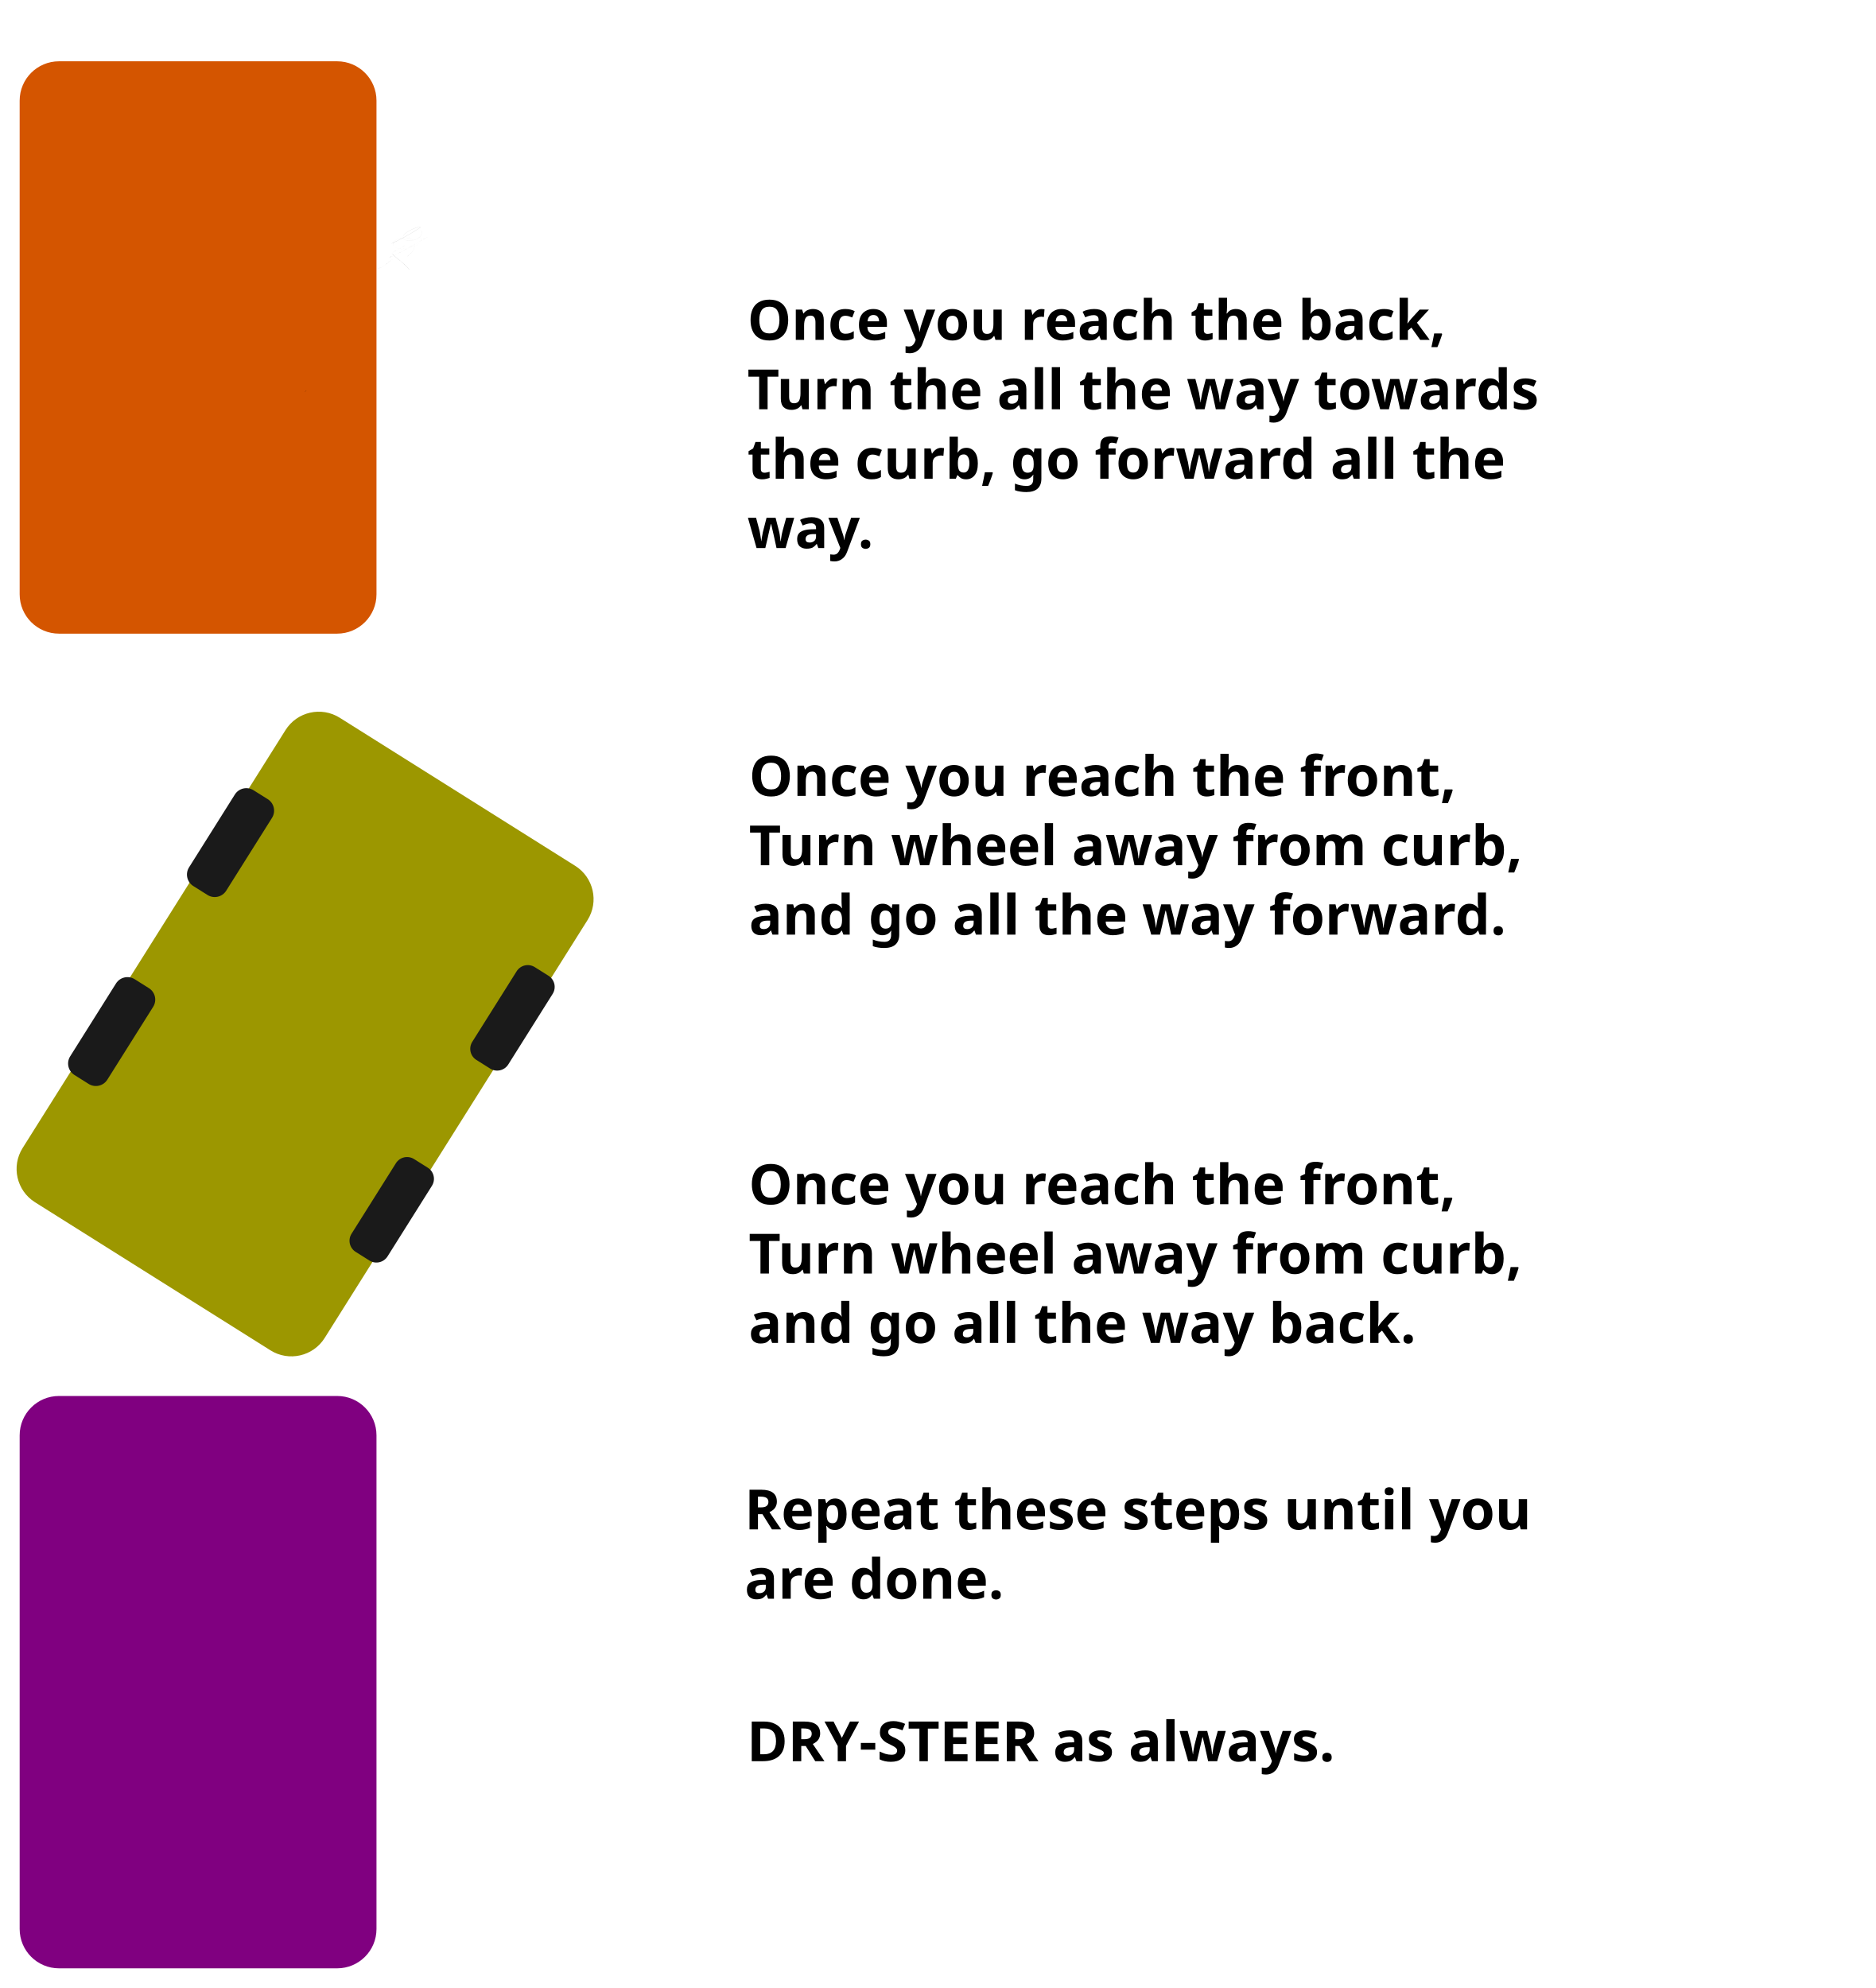
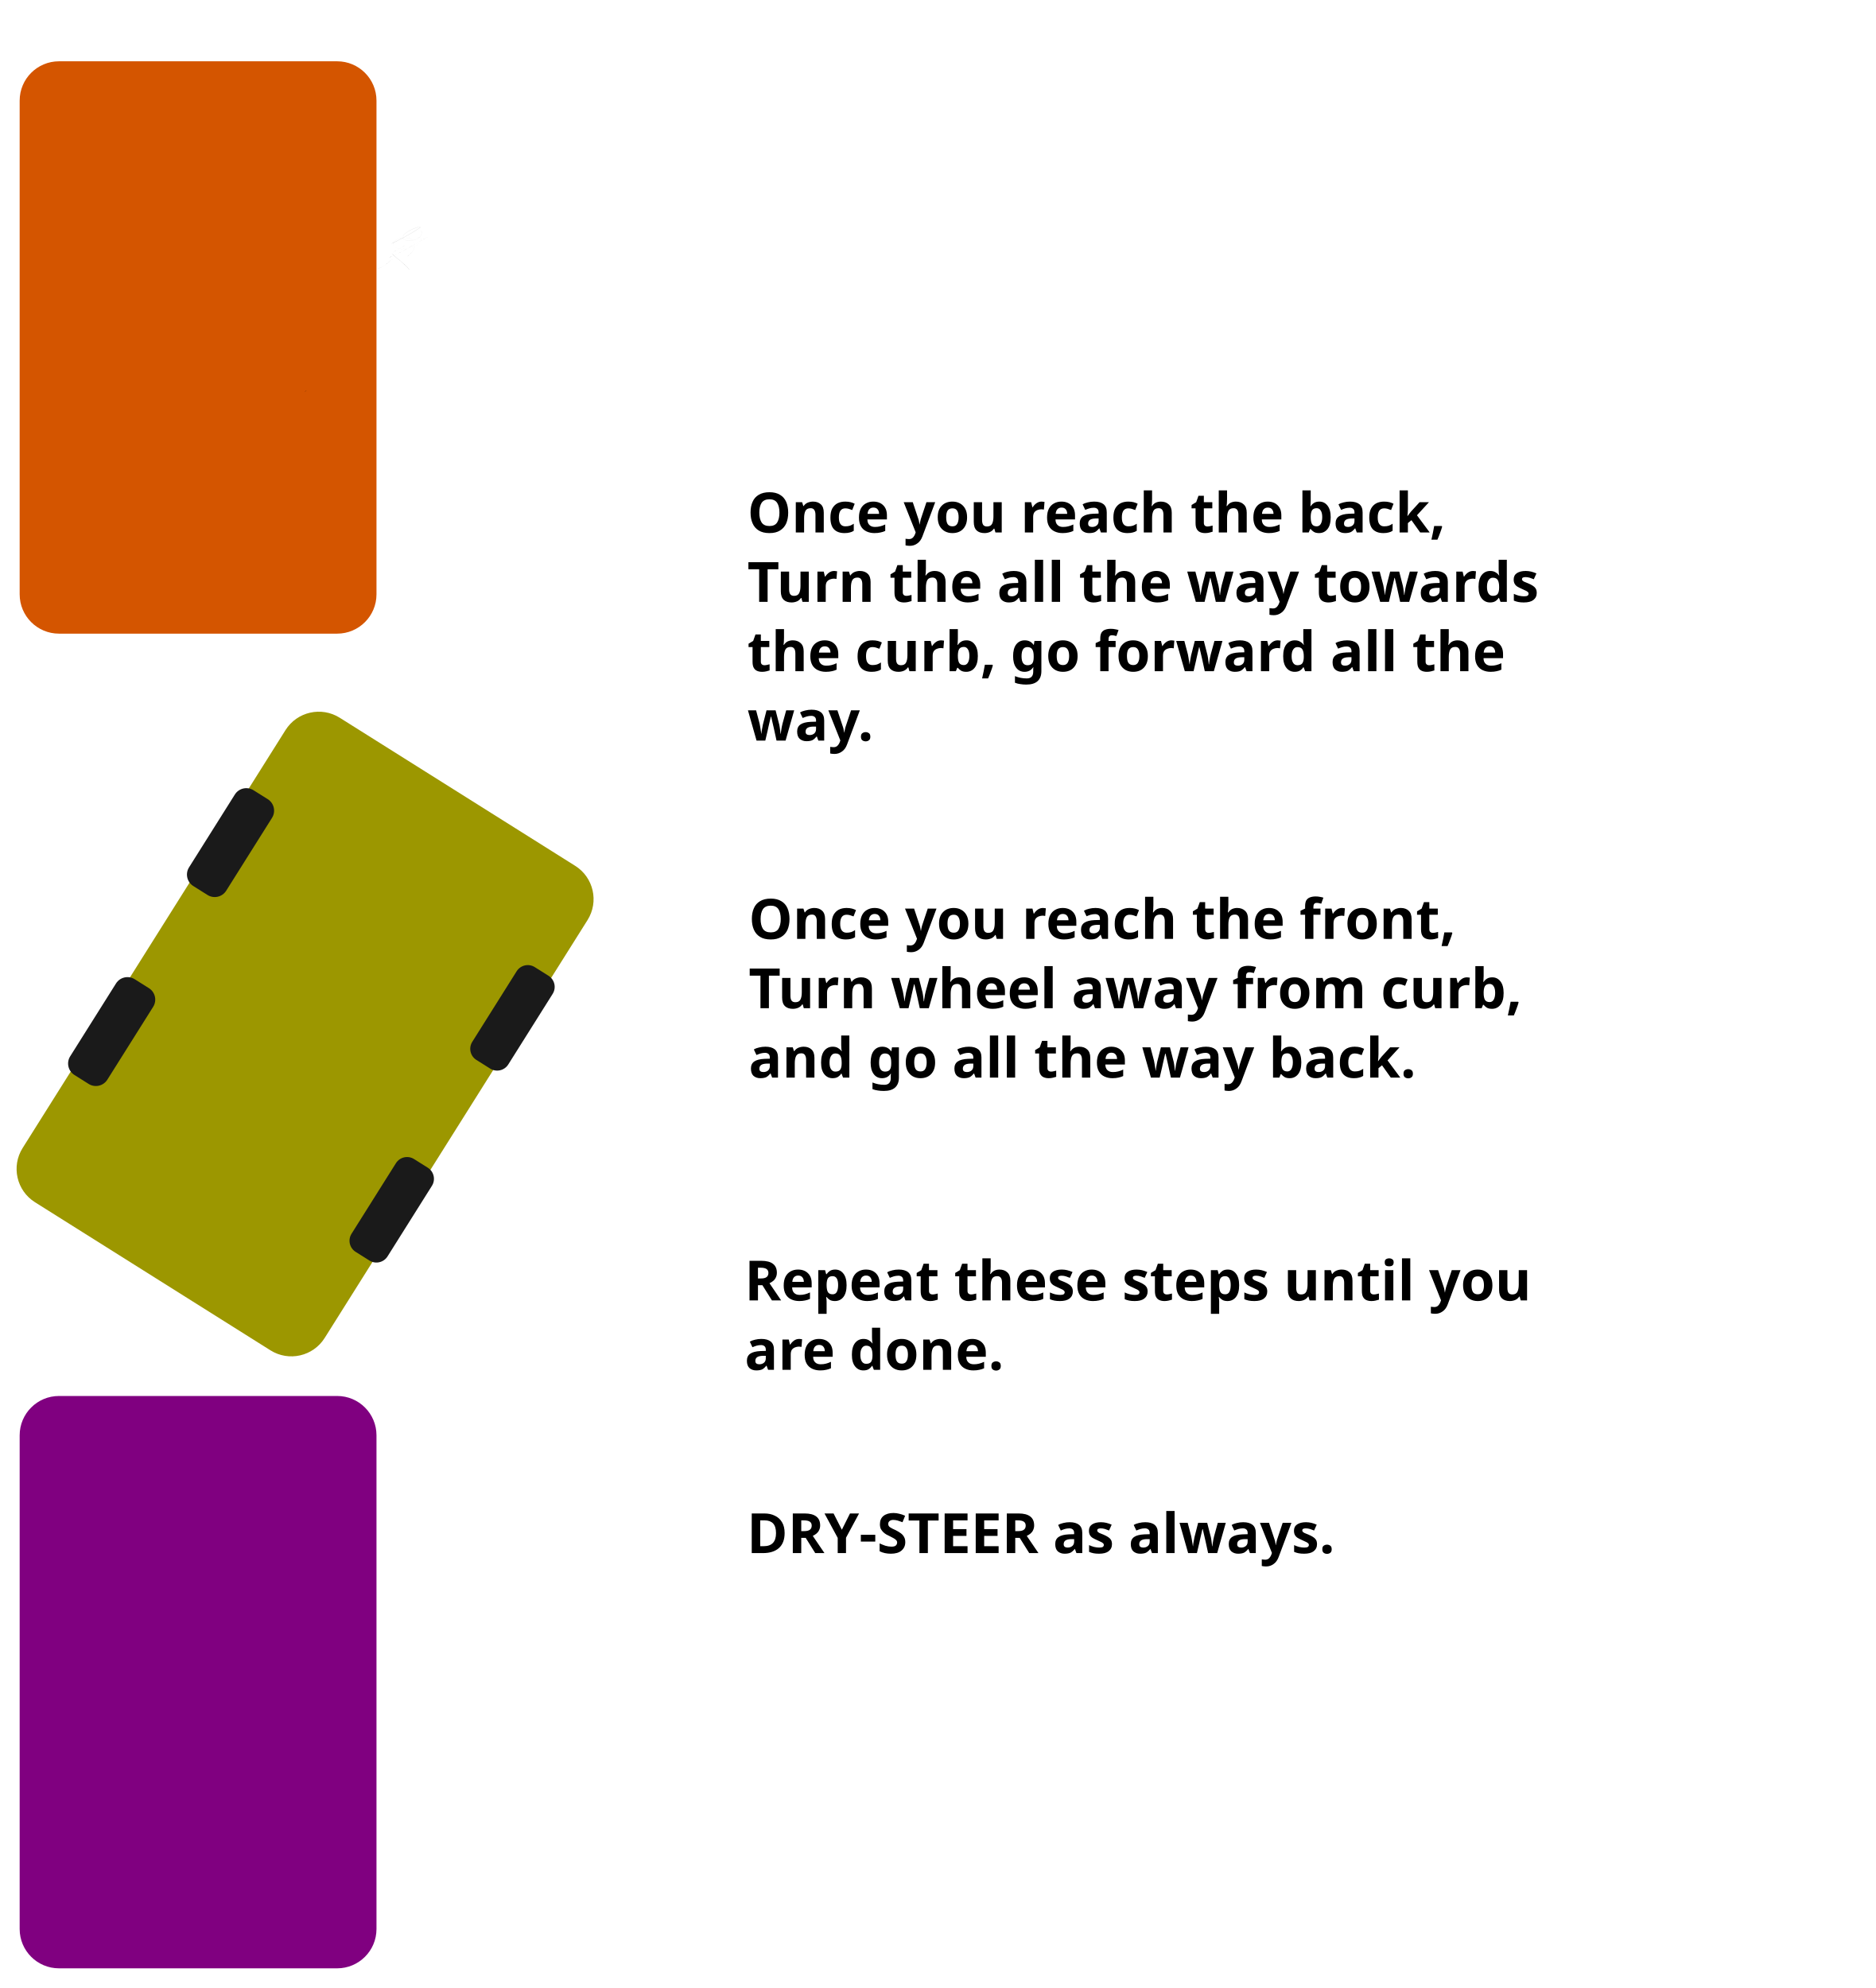
<svg xmlns="http://www.w3.org/2000/svg" width="190.705mm" height="202.179mm" viewBox="0 0 190.705 202.179" version="1.1" id="svg8">
  <defs id="defs2" />
  <g id="layer1" transform="translate(-19.8263,-49.19133)">
    <rect id="rect10" width="36.286" height="58.208" x="21.826" y="55.425" style="fill:#d45500;stroke-width:0.265" rx="4" />
    <g id="g2793" transform="translate(-56.99087,44.45002)">
      <rect rx="4" style="fill:#9c9700;fill-opacity:1;stroke-width:0.265" y="6.51" x="131.657" height="58.208" width="36.286" id="rect10-4" transform="rotate(32.16856)" />
      <rect rx="1.378" y="40.12" x="130.785" height="11.508" width="4.464" id="rect27" style="fill:#1a1a1a;stroke-width:0.149" transform="rotate(32.16856)" />
      <rect rx="1.335" y="40.478" x="164.613" height="11.151" width="4.325" id="rect27-8" style="fill:#1a1a1a;stroke-width:0.144" transform="rotate(32.16856)" />
      <rect rx="1.378" y="17.418" x="130.785" height="11.508" width="4.464" id="rect27-4" style="fill:#1a1a1a;stroke-width:0.149" transform="rotate(32.16856)" />
      <rect rx="1.335" y="17.418" x="164.613" height="11.151" width="4.325" id="rect27-8-6" style="fill:#1a1a1a;stroke-width:0.144" transform="rotate(32.16856)" />
    </g>
    <path style="fill:#000000;fill-opacity:1;stroke-width:0.265" id="path2471" d="m 58.299,76.464 c 0.126,-0.003 0.236,-0.047 0.344,-0.108 0.156,-0.09 0.306,-0.19 0.45,-0.297 0.131,-0.101 0.261,-0.204 0.381,-0.318 0.055,-0.048 0.111,-0.096 0.174,-0.134 0.019,-0.009 0.038,-0.014 0.06,-0.014 0,0 -0.004,0.003 -0.004,0.003 v 0 c -0.018,-5.29e-4 -0.035,0.004 -0.051,0.009 -0.063,0.037 -0.119,0.086 -0.174,0.134 -0.12,0.114 -0.25,0.216 -0.381,0.318 -0.147,0.109 -0.3,0.21 -0.458,0.302 -0.108,0.061 -0.218,0.105 -0.344,0.108 0,0 0.004,-0.003 0.004,-0.003 z" />
    <path style="fill:#000000;fill-opacity:1;stroke-width:0.265" id="path2473" d="m 59.497,74.99 c 0.152,-0.068 0.302,-0.143 0.446,-0.227 0.223,-0.133 0.451,-0.257 0.676,-0.386 0.08,-0.064 0.24,-0.097 0.293,-0.188 1.62e-4,-0.005 2.65e-4,-0.011 5.29e-4,-0.017 0,0 0.004,-0.002 0.004,-0.002 v 0 c -1.27e-4,0.006 -2.54e-4,0.011 -2.65e-4,0.017 -0.054,0.093 -0.22,0.128 -0.301,0.193 -0.225,0.129 -0.453,0.253 -0.676,0.386 -0.145,0.083 -0.294,0.159 -0.446,0.227 0,0 0.004,-0.003 0.004,-0.003 z" />
    <path style="fill:#000000;fill-opacity:1;stroke-width:0.265" id="path2477" d="m 59.663,73.951 c 0.218,-0.094 0.428,-0.204 0.641,-0.309 0.432,-0.224 0.863,-0.451 1.282,-0.698 0.302,-0.188 0.607,-0.37 0.904,-0.564 0.02,-0.015 0.04,-0.028 0.059,-0.044 0.115,-0.099 -0.132,-0.052 -0.153,-0.049 -0.331,0.059 -0.634,0.21 -0.931,0.361 -0.222,0.131 -0.464,0.263 -0.608,0.486 -0.018,0.027 -0.031,0.058 -0.046,0.087 -0.005,0.027 -0.015,0.053 -0.016,0.08 -0.007,0.167 0.136,0.241 0.264,0.3 0.24,0.078 0.497,0.072 0.742,0.024 0.059,-0.012 0.116,-0.029 0.174,-0.044 0.246,-0.074 0.495,-0.192 0.641,-0.414 0.023,-0.036 0.04,-0.075 0.06,-0.113 0.046,-0.119 0.085,-0.279 -0.014,-0.387 -0.059,-0.064 -0.099,-0.06 -0.181,-0.081 -0.302,-0.015 -0.548,0.13 -0.779,0.308 -0.117,0.105 -0.243,0.241 -0.236,0.411 7.94e-4,0.021 0.007,0.042 0.01,0.063 0.032,0.078 0.014,0.04 0.053,0.113 0,0 -5.3e-4,2.64e-4 -5.3e-4,2.64e-4 v 0 c -0.039,-0.072 -0.021,-0.035 -0.053,-0.113 -0.003,-0.021 -0.009,-0.042 -0.01,-0.063 -0.006,-0.169 0.119,-0.305 0.235,-0.41 0.233,-0.178 0.478,-0.324 0.782,-0.309 0.082,0.02 0.122,0.016 0.181,0.081 0.099,0.108 0.06,0.268 0.014,0.387 -0.02,0.038 -0.037,0.077 -0.06,0.113 -0.146,0.223 -0.395,0.34 -0.642,0.415 -0.058,0.015 -0.116,0.032 -0.174,0.044 -0.246,0.048 -0.503,0.055 -0.742,-0.024 -0.13,-0.059 -0.272,-0.132 -0.264,-0.3 0.001,-0.027 0.011,-0.053 0.016,-0.08 0.015,-0.029 0.028,-0.059 0.046,-0.086 0.144,-0.223 0.387,-0.355 0.609,-0.486 0.297,-0.151 0.6,-0.301 0.931,-0.361 0.021,-0.002 0.269,-0.049 0.153,0.05 -0.019,0.016 -0.039,0.029 -0.059,0.044 -0.297,0.194 -0.603,0.377 -0.904,0.564 -0.42,0.247 -0.851,0.474 -1.283,0.699 -0.213,0.105 -0.423,0.215 -0.641,0.309 0,0 5.29e-4,-5.29e-4 5.29e-4,-5.29e-4 z" />
    <path style="fill:#000000;fill-opacity:1;stroke-width:0.265" id="path2479" d="m 61.232,75.28 c 0.155,-0.119 0.299,-0.252 0.437,-0.39 0.15,-0.162 0.259,-0.354 0.303,-0.571 0.009,-0.047 0.013,-0.094 0.019,-0.142 0.006,-0.185 -0.03,-0.387 -0.158,-0.53 -0.093,-0.105 -0.167,-0.129 -0.29,-0.195 -0.065,-0.019 -0.128,-0.045 -0.194,-0.058 -0.292,-0.06 -0.615,-0.025 -0.9,0.055 -0.068,0.019 -0.134,0.047 -0.201,0.07 -0.18,0.085 -0.395,0.203 -0.447,0.416 -0.025,0.104 -5.8e-5,0.133 0.032,0.229 0.029,0.036 0.053,0.076 0.087,0.108 0.193,0.179 0.483,0.229 0.736,0.236 0.083,0.003 0.165,-0.004 0.248,-0.007 0.334,-0.027 0.665,-0.101 0.978,-0.223 0.179,-0.07 0.221,-0.098 0.386,-0.185 0.169,-0.112 0.424,-0.291 0.419,-0.524 -5.29e-4,-0.029 -0.012,-0.057 -0.018,-0.086 -0.017,-0.026 -0.031,-0.055 -0.052,-0.078 -0.116,-0.121 -0.31,-0.116 -0.462,-0.122 0,0 5.29e-4,-2.65e-4 5.29e-4,-2.65e-4 v 0 c 0.153,0.006 0.347,7.94e-4 0.462,0.122 0.022,0.023 0.035,0.052 0.052,0.078 0.006,0.029 0.018,0.057 0.018,0.086 0.005,0.233 -0.251,0.413 -0.42,0.524 -0.165,0.088 -0.208,0.116 -0.386,0.185 -0.313,0.122 -0.644,0.196 -0.978,0.223 -0.083,0.002 -0.165,0.009 -0.248,0.007 -0.253,-0.008 -0.543,-0.057 -0.736,-0.236 -0.034,-0.031 -0.058,-0.072 -0.087,-0.108 -0.033,-0.096 -0.058,-0.125 -0.033,-0.229 0.052,-0.213 0.267,-0.331 0.448,-0.417 0.067,-0.023 0.133,-0.051 0.201,-0.07 0.285,-0.08 0.608,-0.115 0.9,-0.055 0.066,0.014 0.129,0.039 0.194,0.058 0.123,0.065 0.197,0.09 0.29,0.195 0.128,0.144 0.164,0.345 0.158,0.53 -0.006,0.047 -0.009,0.095 -0.019,0.142 -0.044,0.217 -0.154,0.409 -0.303,0.571 -0.139,0.138 -0.282,0.271 -0.437,0.39 0,0 -5.29e-4,2.46e-4 -5.29e-4,2.46e-4 z" />
    <path style="fill:#000000;fill-opacity:1;stroke-width:0.265" id="path2515" d="m 59.505,75.334 c -0.045,0 -0.015,-0.002 -0.055,0.004 -0.005,7.94e-4 -0.019,0.002 -0.014,0.002 0.074,-0.013 0.139,-0.035 0.21,-0.06 0.451,-0.185 0.881,-0.418 1.31,-0.646 0.566,-0.313 1.119,-0.648 1.681,-0.966 0.162,-0.096 0.331,-0.18 0.495,-0.272 0.056,-0.031 0.111,-0.062 0.155,-0.108 0,0 0.003,-0.001 0.003,-0.001 v 0 c -0.045,0.048 -0.103,0.079 -0.161,0.112 -0.164,0.093 -0.333,0.176 -0.495,0.272 -0.563,0.318 -1.116,0.653 -1.681,0.966 -0.43,0.228 -0.86,0.461 -1.311,0.646 -0.067,0.023 -0.133,0.053 -0.204,0.056 -0.005,2.11e-4 0.009,-7.94e-4 0.014,-0.002 0.039,-0.006 0.01,-0.004 0.055,-0.004 0,0 -0.003,0.002 -0.003,0.002 z" />
    <path style="fill:#000000;fill-opacity:1;stroke-width:0.265" id="path2517" d="m 59.723,75.022 c 0.164,0.175 0.356,0.324 0.541,0.475 0.282,0.218 0.549,0.453 0.807,0.698 0.128,0.12 0.257,0.243 0.357,0.388 0.014,0.021 0.011,0.011 0.015,0.028 0,0 -0.003,0.002 -0.003,0.002 v 0 c -0.004,-0.016 -5.29e-4,-0.006 -0.015,-0.027 C 61.325,76.441 61.196,76.317 61.068,76.198 60.811,75.952 60.543,75.717 60.261,75.5 c -0.186,-0.151 -0.378,-0.3 -0.541,-0.475 0,0 0.003,-0.002 0.003,-0.002 z" />
    <path style="fill:#000000;fill-opacity:1;stroke-width:0.265" id="path2531" d="m 50.859,89.015 c -0.019,0.011 -0.038,0.022 -0.058,0.033 0,0 0.148,-0.12 0.148,-0.12 v 0 c 0.02,-0.011 0.039,-0.022 0.059,-0.033 0,0 -0.15,0.12 -0.15,0.12 z" />
    <flowRoot xml:space="preserve" id="flowRoot2674" style="font-style:normal;font-weight:normal;font-size:40px;line-height:1.25;font-family:sans-serif;letter-spacing:0px;word-spacing:0px;fill:#000000;fill-opacity:1;stroke:none" transform="matrix(0.2645833,0,0,0.2645833,-17.10525,-1.069078)">
      <flowRegion id="flowRegion2676">
        <rect id="rect2678" width="246.982" height="79.802" x="117.683" y="527.035" />
      </flowRegion>
      <flowPara id="flowPara2680" />
    </flowRoot>
-     <text xml:space="preserve" style="font-style:normal;font-variant:normal;font-weight:bold;font-stretch:normal;font-size:5.644px;line-height:1.25;font-family:sans-serif;-inkscape-font-specification:'sans-serif, Bold';font-variant-ligatures:normal;font-variant-caps:normal;font-variant-numeric:normal;font-feature-settings:normal;text-align:start;letter-spacing:0px;word-spacing:0px;writing-mode:lr-tb;text-anchor:start;fill:#000000;fill-opacity:1;stroke:none;stroke-width:0.265" x="95.824" y="83.76" id="text2631-2-5">
-       <tspan x="95.824" y="83.76" style="font-style:normal;font-variant:normal;font-weight:bold;font-stretch:normal;font-size:5.644px;font-family:sans-serif;-inkscape-font-specification:'sans-serif, Bold';font-variant-ligatures:normal;font-variant-caps:normal;font-variant-numeric:normal;font-feature-settings:normal;text-align:start;writing-mode:lr-tb;text-anchor:start;stroke-width:0.265" id="tspan2936">Once you reach the back,</tspan>
-       <tspan x="95.824" y="90.816" style="font-style:normal;font-variant:normal;font-weight:bold;font-stretch:normal;font-size:5.644px;font-family:sans-serif;-inkscape-font-specification:'sans-serif, Bold';font-variant-ligatures:normal;font-variant-caps:normal;font-variant-numeric:normal;font-feature-settings:normal;text-align:start;writing-mode:lr-tb;text-anchor:start;stroke-width:0.265" id="tspan3780">Turn the all the way towards </tspan>
-       <tspan x="95.824" y="97.872" style="font-style:normal;font-variant:normal;font-weight:bold;font-stretch:normal;font-size:5.644px;font-family:sans-serif;-inkscape-font-specification:'sans-serif, Bold';font-variant-ligatures:normal;font-variant-caps:normal;font-variant-numeric:normal;font-feature-settings:normal;text-align:start;writing-mode:lr-tb;text-anchor:start;stroke-width:0.265" id="tspan3782">the curb, go forward all the </tspan>
-       <tspan x="95.824" y="104.927" style="font-style:normal;font-variant:normal;font-weight:bold;font-stretch:normal;font-size:5.644px;font-family:sans-serif;-inkscape-font-specification:'sans-serif, Bold';font-variant-ligatures:normal;font-variant-caps:normal;font-variant-numeric:normal;font-feature-settings:normal;text-align:start;writing-mode:lr-tb;text-anchor:start;stroke-width:0.265" id="tspan3794">way.</tspan>
-       <tspan x="95.824" y="111.983" style="font-style:normal;font-variant:normal;font-weight:bold;font-stretch:normal;font-size:5.644px;font-family:sans-serif;-inkscape-font-specification:'sans-serif, Bold';font-variant-ligatures:normal;font-variant-caps:normal;font-variant-numeric:normal;font-feature-settings:normal;text-align:start;writing-mode:lr-tb;text-anchor:start;stroke-width:0.265" id="tspan3784" />
-       <tspan x="95.824" y="119.038" style="font-style:normal;font-variant:normal;font-weight:bold;font-stretch:normal;font-size:5.644px;font-family:sans-serif;-inkscape-font-specification:'sans-serif, Bold';font-variant-ligatures:normal;font-variant-caps:normal;font-variant-numeric:normal;font-feature-settings:normal;text-align:start;writing-mode:lr-tb;text-anchor:start;stroke-width:0.265" id="tspan2871" />
+     <text xml:space="preserve" style="font-style:normal;font-variant:normal;font-weight:bold;font-stretch:normal;font-size:5.644px;line-height:1.25;font-family:sans-serif;-inkscape-font-specification:'sans-serif, Bold';font-variant-ligatures:normal;font-variant-caps:normal;font-variant-numeric:normal;font-feature-settings:normal;text-align:start;letter-spacing:0px;word-spacing:0px;writing-mode:lr-tb;text-anchor:start;fill:#000000;fill-opacity:1;stroke:none;stroke-width:0.265" x="95.824" y="103.34" id="text2631-2-5">
+       <tspan x="95.824" y="103.34" style="font-style:normal;font-variant:normal;font-weight:bold;font-stretch:normal;font-size:5.644px;font-family:sans-serif;-inkscape-font-specification:'sans-serif, Bold';font-variant-ligatures:normal;font-variant-caps:normal;font-variant-numeric:normal;font-feature-settings:normal;text-align:start;writing-mode:lr-tb;text-anchor:start;stroke-width:0.265" id="tspan2936">Once you reach the back,</tspan>
+       <tspan x="95.824" y="110.395" style="font-style:normal;font-variant:normal;font-weight:bold;font-stretch:normal;font-size:5.644px;font-family:sans-serif;-inkscape-font-specification:'sans-serif, Bold';font-variant-ligatures:normal;font-variant-caps:normal;font-variant-numeric:normal;font-feature-settings:normal;text-align:start;writing-mode:lr-tb;text-anchor:start;stroke-width:0.265" id="tspan3780">Turn the all the way towards </tspan>
+       <tspan x="95.824" y="117.451" style="font-style:normal;font-variant:normal;font-weight:bold;font-stretch:normal;font-size:5.644px;font-family:sans-serif;-inkscape-font-specification:'sans-serif, Bold';font-variant-ligatures:normal;font-variant-caps:normal;font-variant-numeric:normal;font-feature-settings:normal;text-align:start;writing-mode:lr-tb;text-anchor:start;stroke-width:0.265" id="tspan3782">the curb, go forward all the </tspan>
+       <tspan x="95.824" y="124.506" style="font-style:normal;font-variant:normal;font-weight:bold;font-stretch:normal;font-size:5.644px;font-family:sans-serif;-inkscape-font-specification:'sans-serif, Bold';font-variant-ligatures:normal;font-variant-caps:normal;font-variant-numeric:normal;font-feature-settings:normal;text-align:start;writing-mode:lr-tb;text-anchor:start;stroke-width:0.265" id="tspan3794">way.</tspan>
+       <tspan x="95.824" y="131.562" style="font-style:normal;font-variant:normal;font-weight:bold;font-stretch:normal;font-size:5.644px;font-family:sans-serif;-inkscape-font-specification:'sans-serif, Bold';font-variant-ligatures:normal;font-variant-caps:normal;font-variant-numeric:normal;font-feature-settings:normal;text-align:start;writing-mode:lr-tb;text-anchor:start;stroke-width:0.265" id="tspan3784" />
+       <tspan x="95.824" y="138.617" style="font-style:normal;font-variant:normal;font-weight:bold;font-stretch:normal;font-size:5.644px;font-family:sans-serif;-inkscape-font-specification:'sans-serif, Bold';font-variant-ligatures:normal;font-variant-caps:normal;font-variant-numeric:normal;font-feature-settings:normal;text-align:start;writing-mode:lr-tb;text-anchor:start;stroke-width:0.265" id="tspan2871" />
    </text>
    <rect id="rect10-9" width="36.286" height="58.208" x="21.826" y="191.162" style="fill:#800080;stroke-width:0.265" rx="4" />
    <flowRoot xml:space="preserve" id="flowRoot3786" style="font-style:normal;font-weight:normal;font-size:40px;line-height:1.25;font-family:sans-serif;letter-spacing:0px;word-spacing:0px;fill:#000000;fill-opacity:1;stroke:none" transform="matrix(0.2645833,0,0,0.2645833,19.8263,49.19133)">
      <flowRegion id="flowRegion3788">
        <rect id="rect3790" width="313.147" height="151.523" x="334.361" y="213.607" />
      </flowRegion>
      <flowPara id="flowPara3792" />
    </flowRoot>
    <flowRoot xml:space="preserve" id="flowRoot3796" style="font-style:normal;font-weight:normal;font-size:40px;line-height:1.25;font-family:sans-serif;letter-spacing:0px;word-spacing:0px;fill:#000000;fill-opacity:1;stroke:none" transform="matrix(0.2645833,0,0,0.2645833,19.8263,49.19133)">
      <flowRegion id="flowRegion3798">
        <rect id="rect3800" width="419.213" height="205.061" x="285.873" y="206.536" />
      </flowRegion>
      <flowPara id="flowPara3802" />
    </flowRoot>
-     <text xml:space="preserve" style="font-style:normal;font-variant:normal;font-weight:bold;font-stretch:normal;font-size:5.644px;line-height:1.25;font-family:sans-serif;-inkscape-font-specification:'sans-serif, Bold';font-variant-ligatures:normal;font-variant-caps:normal;font-variant-numeric:normal;font-feature-settings:normal;text-align:start;letter-spacing:0px;word-spacing:0px;writing-mode:lr-tb;text-anchor:start;fill:#000000;fill-opacity:1;stroke:none;stroke-width:0.265" x="95.992" y="130.129" id="text2631-2-5-1">
-       <tspan x="95.992" y="130.129" style="font-style:normal;font-variant:normal;font-weight:bold;font-stretch:normal;font-size:5.644px;font-family:sans-serif;-inkscape-font-specification:'sans-serif, Bold';font-variant-ligatures:normal;font-variant-caps:normal;font-variant-numeric:normal;font-feature-settings:normal;text-align:start;writing-mode:lr-tb;text-anchor:start;stroke-width:0.265" id="tspan2936-2">Once you reach the front,</tspan>
-       <tspan x="95.992" y="137.185" style="font-style:normal;font-variant:normal;font-weight:bold;font-stretch:normal;font-size:5.644px;font-family:sans-serif;-inkscape-font-specification:'sans-serif, Bold';font-variant-ligatures:normal;font-variant-caps:normal;font-variant-numeric:normal;font-feature-settings:normal;text-align:start;writing-mode:lr-tb;text-anchor:start;stroke-width:0.265" id="tspan3780-7">Turn wheel away from curb, </tspan>
-       <tspan x="95.992" y="144.24" style="font-style:normal;font-variant:normal;font-weight:bold;font-stretch:normal;font-size:5.644px;font-family:sans-serif;-inkscape-font-specification:'sans-serif, Bold';font-variant-ligatures:normal;font-variant-caps:normal;font-variant-numeric:normal;font-feature-settings:normal;text-align:start;writing-mode:lr-tb;text-anchor:start;stroke-width:0.265" id="tspan3794-9">and go all the way forward.</tspan>
-       <tspan x="95.992" y="151.296" style="font-style:normal;font-variant:normal;font-weight:bold;font-stretch:normal;font-size:5.644px;font-family:sans-serif;-inkscape-font-specification:'sans-serif, Bold';font-variant-ligatures:normal;font-variant-caps:normal;font-variant-numeric:normal;font-feature-settings:normal;text-align:start;writing-mode:lr-tb;text-anchor:start;stroke-width:0.265" id="tspan3784-3" />
-       <tspan x="95.992" y="158.352" style="font-style:normal;font-variant:normal;font-weight:bold;font-stretch:normal;font-size:5.644px;font-family:sans-serif;-inkscape-font-specification:'sans-serif, Bold';font-variant-ligatures:normal;font-variant-caps:normal;font-variant-numeric:normal;font-feature-settings:normal;text-align:start;writing-mode:lr-tb;text-anchor:start;stroke-width:0.265" id="tspan2871-3" />
-     </text>
    <flowRoot xml:space="preserve" id="flowRoot3844" style="font-style:normal;font-weight:normal;font-size:40px;line-height:1.25;font-family:sans-serif;letter-spacing:0px;word-spacing:0px;fill:#000000;fill-opacity:1;stroke:none" transform="matrix(0.2645833,0,0,0.2645833,19.8263,49.19133)">
      <flowRegion id="flowRegion3846">
        <rect id="rect3848" width="398" height="122.228" x="275.772" y="387.353" />
      </flowRegion>
      <flowPara id="flowPara3850" />
    </flowRoot>
-     <text xml:space="preserve" style="font-style:normal;font-variant:normal;font-weight:bold;font-stretch:normal;font-size:5.644px;line-height:1.25;font-family:sans-serif;-inkscape-font-specification:'sans-serif, Bold';font-variant-ligatures:normal;font-variant-caps:normal;font-variant-numeric:normal;font-feature-settings:normal;text-align:start;letter-spacing:0px;word-spacing:0px;writing-mode:lr-tb;text-anchor:start;fill:#000000;fill-opacity:1;stroke:none;stroke-width:0.265" x="95.956" y="171.656" id="text2631-2-5-1-5">
-       <tspan x="95.956" y="171.656" style="font-style:normal;font-variant:normal;font-weight:bold;font-stretch:normal;font-size:5.644px;font-family:sans-serif;-inkscape-font-specification:'sans-serif, Bold';font-variant-ligatures:normal;font-variant-caps:normal;font-variant-numeric:normal;font-feature-settings:normal;text-align:start;writing-mode:lr-tb;text-anchor:start;stroke-width:0.265" id="tspan2936-2-0">Once you reach the front,</tspan>
-       <tspan x="95.956" y="178.712" style="font-style:normal;font-variant:normal;font-weight:bold;font-stretch:normal;font-size:5.644px;font-family:sans-serif;-inkscape-font-specification:'sans-serif, Bold';font-variant-ligatures:normal;font-variant-caps:normal;font-variant-numeric:normal;font-feature-settings:normal;text-align:start;writing-mode:lr-tb;text-anchor:start;stroke-width:0.265" id="tspan3780-7-4">Turn wheel away from curb, </tspan>
-       <tspan x="95.956" y="185.767" style="font-style:normal;font-variant:normal;font-weight:bold;font-stretch:normal;font-size:5.644px;font-family:sans-serif;-inkscape-font-specification:'sans-serif, Bold';font-variant-ligatures:normal;font-variant-caps:normal;font-variant-numeric:normal;font-feature-settings:normal;text-align:start;writing-mode:lr-tb;text-anchor:start;stroke-width:0.265" id="tspan3794-9-1">and go all the way back.</tspan>
-       <tspan x="95.956" y="192.823" style="font-style:normal;font-variant:normal;font-weight:bold;font-stretch:normal;font-size:5.644px;font-family:sans-serif;-inkscape-font-specification:'sans-serif, Bold';font-variant-ligatures:normal;font-variant-caps:normal;font-variant-numeric:normal;font-feature-settings:normal;text-align:start;writing-mode:lr-tb;text-anchor:start;stroke-width:0.265" id="tspan3784-3-7" />
-       <tspan x="95.956" y="199.879" style="font-style:normal;font-variant:normal;font-weight:bold;font-stretch:normal;font-size:5.644px;font-family:sans-serif;-inkscape-font-specification:'sans-serif, Bold';font-variant-ligatures:normal;font-variant-caps:normal;font-variant-numeric:normal;font-feature-settings:normal;text-align:start;writing-mode:lr-tb;text-anchor:start;stroke-width:0.265" id="tspan2871-3-8" />
+     <text xml:space="preserve" style="font-style:normal;font-variant:normal;font-weight:bold;font-stretch:normal;font-size:5.644px;line-height:1.25;font-family:sans-serif;-inkscape-font-specification:'sans-serif, Bold';font-variant-ligatures:normal;font-variant-caps:normal;font-variant-numeric:normal;font-feature-settings:normal;text-align:start;letter-spacing:0px;word-spacing:0px;writing-mode:lr-tb;text-anchor:start;fill:#000000;fill-opacity:1;stroke:none;stroke-width:0.265" x="95.956" y="144.669" id="text2631-2-5-1-5">
+       <tspan x="95.956" y="144.669" style="font-style:normal;font-variant:normal;font-weight:bold;font-stretch:normal;font-size:5.644px;font-family:sans-serif;-inkscape-font-specification:'sans-serif, Bold';font-variant-ligatures:normal;font-variant-caps:normal;font-variant-numeric:normal;font-feature-settings:normal;text-align:start;writing-mode:lr-tb;text-anchor:start;stroke-width:0.265" id="tspan2936-2-0">Once you reach the front,</tspan>
+       <tspan x="95.956" y="151.725" style="font-style:normal;font-variant:normal;font-weight:bold;font-stretch:normal;font-size:5.644px;font-family:sans-serif;-inkscape-font-specification:'sans-serif, Bold';font-variant-ligatures:normal;font-variant-caps:normal;font-variant-numeric:normal;font-feature-settings:normal;text-align:start;writing-mode:lr-tb;text-anchor:start;stroke-width:0.265" id="tspan3780-7-4">Turn wheel away from curb, </tspan>
+       <tspan x="95.956" y="158.78" style="font-style:normal;font-variant:normal;font-weight:bold;font-stretch:normal;font-size:5.644px;font-family:sans-serif;-inkscape-font-specification:'sans-serif, Bold';font-variant-ligatures:normal;font-variant-caps:normal;font-variant-numeric:normal;font-feature-settings:normal;text-align:start;writing-mode:lr-tb;text-anchor:start;stroke-width:0.265" id="tspan3794-9-1">and go all the way back.</tspan>
+       <tspan x="95.956" y="165.836" style="font-style:normal;font-variant:normal;font-weight:bold;font-stretch:normal;font-size:5.644px;font-family:sans-serif;-inkscape-font-specification:'sans-serif, Bold';font-variant-ligatures:normal;font-variant-caps:normal;font-variant-numeric:normal;font-feature-settings:normal;text-align:start;writing-mode:lr-tb;text-anchor:start;stroke-width:0.265" id="tspan3784-3-7" />
+       <tspan x="95.956" y="172.891" style="font-style:normal;font-variant:normal;font-weight:bold;font-stretch:normal;font-size:5.644px;font-family:sans-serif;-inkscape-font-specification:'sans-serif, Bold';font-variant-ligatures:normal;font-variant-caps:normal;font-variant-numeric:normal;font-feature-settings:normal;text-align:start;writing-mode:lr-tb;text-anchor:start;stroke-width:0.265" id="tspan2871-3-8" />
    </text>
-     <text xml:space="preserve" style="font-style:normal;font-variant:normal;font-weight:bold;font-stretch:normal;font-size:5.644px;line-height:1.25;font-family:sans-serif;-inkscape-font-specification:'sans-serif, Bold';font-variant-ligatures:normal;font-variant-caps:normal;font-variant-numeric:normal;font-feature-settings:normal;text-align:start;letter-spacing:0px;word-spacing:0px;writing-mode:lr-tb;text-anchor:start;fill:#000000;fill-opacity:1;stroke:none;stroke-width:0.265" x="95.547" y="204.726" id="text2631-2-5-1-5-8">
-       <tspan x="95.547" y="204.726" style="font-style:normal;font-variant:normal;font-weight:bold;font-stretch:normal;font-size:5.644px;font-family:sans-serif;-inkscape-font-specification:'sans-serif, Bold';font-variant-ligatures:normal;font-variant-caps:normal;font-variant-numeric:normal;font-feature-settings:normal;text-align:start;writing-mode:lr-tb;text-anchor:start;stroke-width:0.265" id="tspan2871-3-8-1">Repeat these steps until you </tspan>
-       <tspan x="95.547" y="211.781" style="font-style:normal;font-variant:normal;font-weight:bold;font-stretch:normal;font-size:5.644px;font-family:sans-serif;-inkscape-font-specification:'sans-serif, Bold';font-variant-ligatures:normal;font-variant-caps:normal;font-variant-numeric:normal;font-feature-settings:normal;text-align:start;writing-mode:lr-tb;text-anchor:start;stroke-width:0.265" id="tspan3928">are done.</tspan>
+     <text xml:space="preserve" style="font-style:normal;font-variant:normal;font-weight:bold;font-stretch:normal;font-size:5.644px;line-height:1.25;font-family:sans-serif;-inkscape-font-specification:'sans-serif, Bold';font-variant-ligatures:normal;font-variant-caps:normal;font-variant-numeric:normal;font-feature-settings:normal;text-align:start;letter-spacing:0px;word-spacing:0px;writing-mode:lr-tb;text-anchor:start;fill:#000000;fill-opacity:1;stroke:none;stroke-width:0.265" x="95.547" y="181.443" id="text2631-2-5-1-5-8">
+       <tspan x="95.547" y="181.443" style="font-style:normal;font-variant:normal;font-weight:bold;font-stretch:normal;font-size:5.644px;font-family:sans-serif;-inkscape-font-specification:'sans-serif, Bold';font-variant-ligatures:normal;font-variant-caps:normal;font-variant-numeric:normal;font-feature-settings:normal;text-align:start;writing-mode:lr-tb;text-anchor:start;stroke-width:0.265" id="tspan2871-3-8-1">Repeat these steps until you </tspan>
+       <tspan x="95.547" y="188.498" style="font-style:normal;font-variant:normal;font-weight:bold;font-stretch:normal;font-size:5.644px;font-family:sans-serif;-inkscape-font-specification:'sans-serif, Bold';font-variant-ligatures:normal;font-variant-caps:normal;font-variant-numeric:normal;font-feature-settings:normal;text-align:start;writing-mode:lr-tb;text-anchor:start;stroke-width:0.265" id="tspan3928">are done.</tspan>
    </text>
-     <text xml:space="preserve" style="font-style:normal;font-variant:normal;font-weight:bold;font-stretch:normal;font-size:5.644px;line-height:1.25;font-family:sans-serif;-inkscape-font-specification:'sans-serif, Bold';font-variant-ligatures:normal;font-variant-caps:normal;font-variant-numeric:normal;font-feature-settings:normal;text-align:start;letter-spacing:0px;word-spacing:0px;writing-mode:lr-tb;text-anchor:start;fill:#000000;fill-opacity:1;stroke:none;stroke-width:0.265" x="95.774" y="228.307" id="text2631-2-5-1-5-8-9">
-       <tspan x="95.774" y="228.307" style="font-style:normal;font-variant:normal;font-weight:bold;font-stretch:normal;font-size:5.644px;font-family:sans-serif;-inkscape-font-specification:'sans-serif, Bold';font-variant-ligatures:normal;font-variant-caps:normal;font-variant-numeric:normal;font-feature-settings:normal;text-align:start;writing-mode:lr-tb;text-anchor:start;stroke-width:0.265" id="tspan3928-7">DRY-STEER as always.</tspan>
+     <text xml:space="preserve" style="font-style:normal;font-variant:normal;font-weight:bold;font-stretch:normal;font-size:5.644px;line-height:1.25;font-family:sans-serif;-inkscape-font-specification:'sans-serif, Bold';font-variant-ligatures:normal;font-variant-caps:normal;font-variant-numeric:normal;font-feature-settings:normal;text-align:start;letter-spacing:0px;word-spacing:0px;writing-mode:lr-tb;text-anchor:start;fill:#000000;fill-opacity:1;stroke:none;stroke-width:0.265" x="95.774" y="207.141" id="text2631-2-5-1-5-8-9">
+       <tspan x="95.774" y="207.141" style="font-style:normal;font-variant:normal;font-weight:bold;font-stretch:normal;font-size:5.644px;font-family:sans-serif;-inkscape-font-specification:'sans-serif, Bold';font-variant-ligatures:normal;font-variant-caps:normal;font-variant-numeric:normal;font-feature-settings:normal;text-align:start;writing-mode:lr-tb;text-anchor:start;stroke-width:0.265" id="tspan3928-7">DRY-STEER as always.</tspan>
    </text>
  </g>
</svg>
